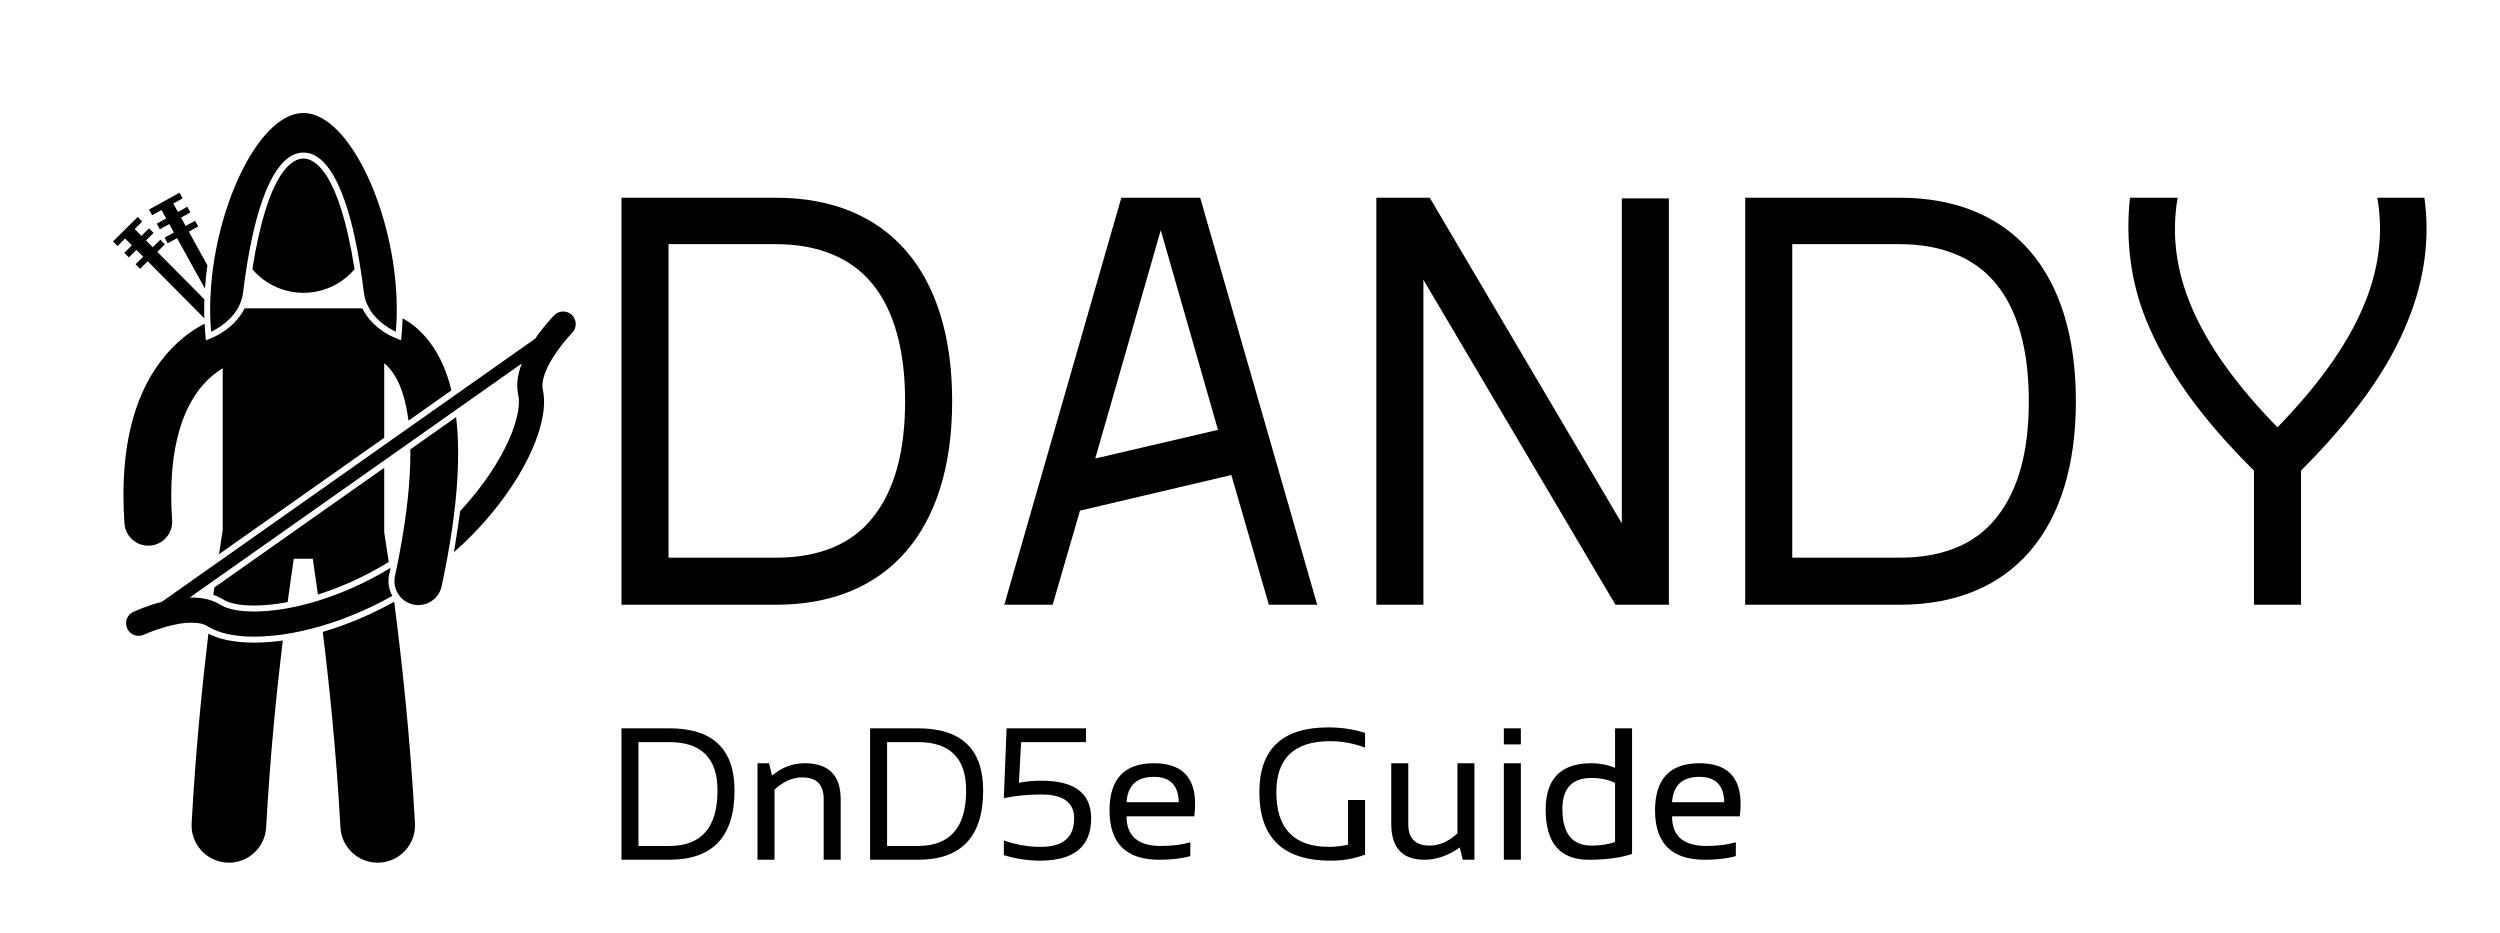
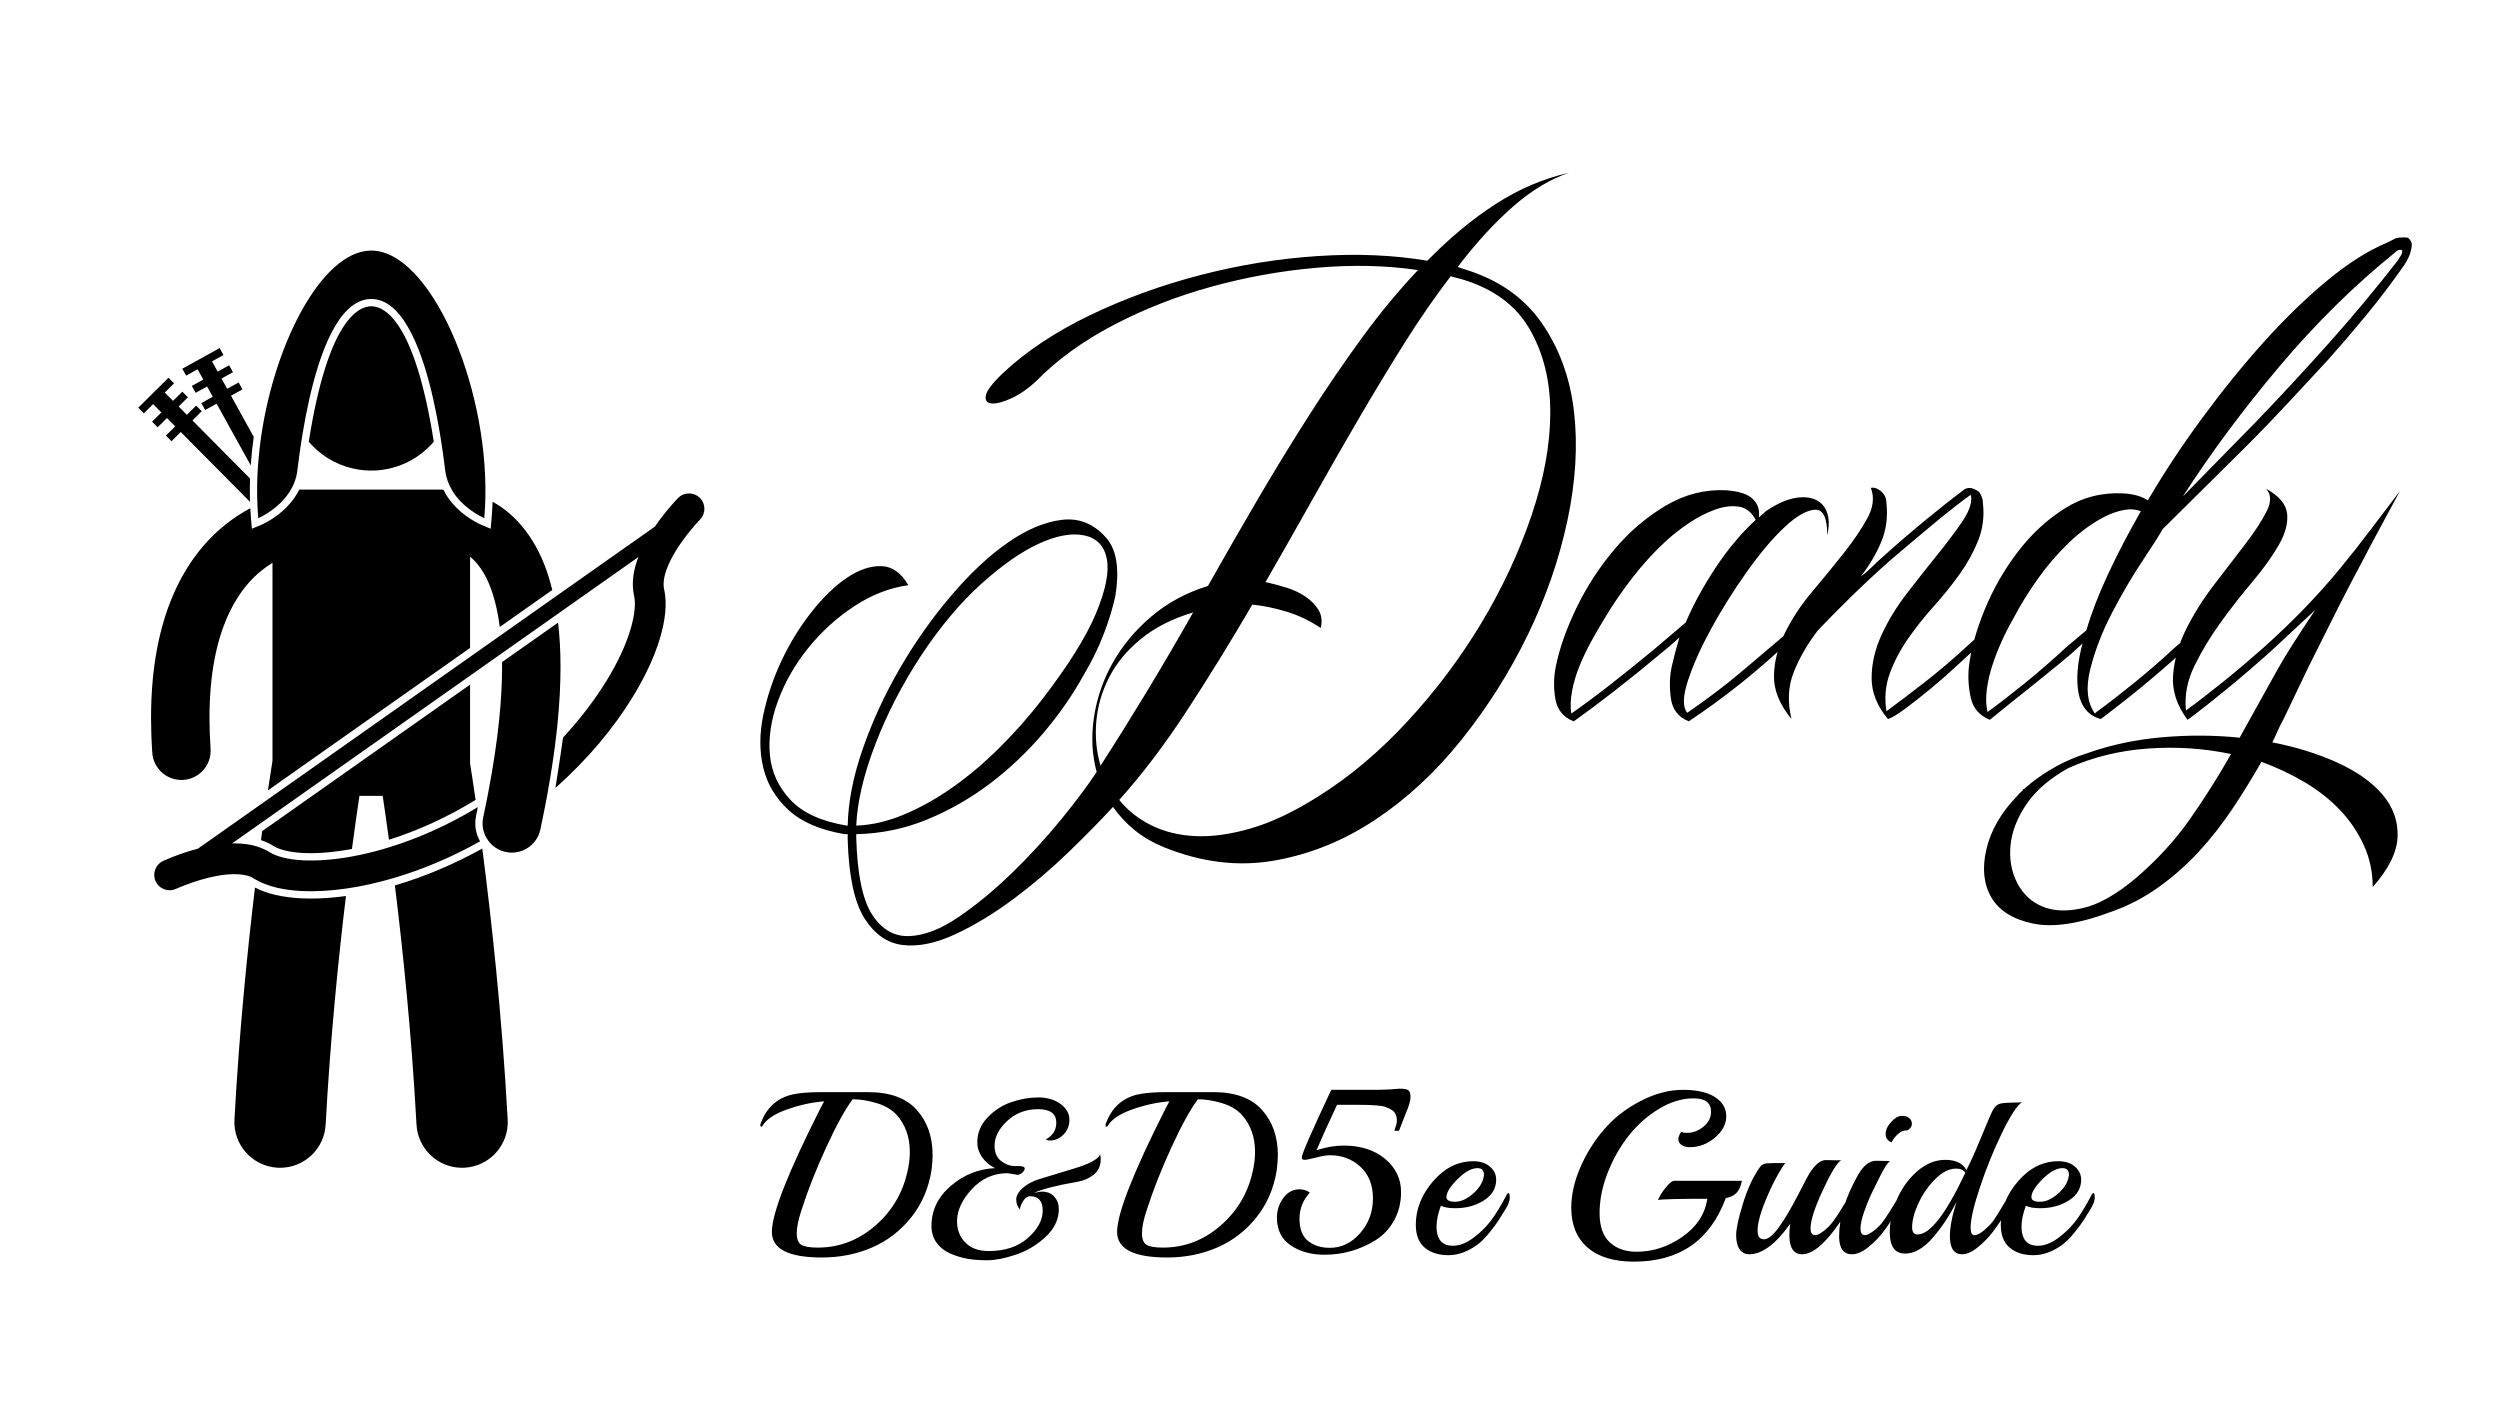
- <svg xmlns="http://www.w3.org/2000/svg" version="1.1" width="3179.641" height="1185.629">
-   <g transform="scale(8.982036) translate(10, 10)">
-     <defs id="SvgjsDefs1734" />
-     <g id="main_text" rel="mainfill" name="main_text" feature="main_text" groupName="main_text" fill="#000" transform="translate(72.59697, -14.41818) scale(4.502526)">
-       <path d="M6.06 7.2 c3.52 0 5.54 2.32 5.54 6.4 c0 4.06 -2.02 6.4 -5.54 6.4 l-4.86 0 l0 -12.8 l4.86 0 z M9.1 17.26 c0.68 -0.84 1.02 -2.06 1.02 -3.66 s-0.34 -2.84 -1.02 -3.68 c-0.66 -0.82 -1.7 -1.26 -3.04 -1.26 l-3.38 0 l0 9.86 l3.38 0 c1.34 0 2.38 -0.42 3.04 -1.26 z M14.76 20 l-1.52 0 l3.68 -12.8 l2.48 0 l3.68 12.8 l-1.52 0 l-1.18 -4.08 l-4.76 1.12 z M18.16 8.22 l-2.06 7.18 l3.86 -0.9 z M34.14 20 l-1.68 0 l-6.04 -10.22 l0 10.22 l-1.48 0 l0 -12.8 l1.68 0 l6.04 10.24 l0 -10.22 l1.48 0 l0 12.78 z M41.4 7.2 c3.52 0 5.54 2.32 5.54 6.4 c0 4.06 -2.02 6.4 -5.54 6.4 l-4.86 0 l0 -12.8 l4.86 0 z M44.44 17.26 c0.68 -0.84 1.02 -2.06 1.02 -3.66 s-0.34 -2.84 -1.02 -3.68 c-0.66 -0.82 -1.7 -1.26 -3.04 -1.26 l-3.38 0 l0 9.86 l3.38 0 c1.34 0 2.38 -0.42 3.04 -1.26 z M57.9 7.2 c0.18 1.26 0 2.58 -0.5 3.82 c-0.6 1.54 -1.72 3.1 -3.38 4.76 l0 4.22 l-1.48 0 l0 -4.22 c-1.68 -1.66 -2.78 -3.22 -3.4 -4.76 c-0.48 -1.2 -0.64 -2.48 -0.5 -3.82 l1.5 0 c-0.4 2.32 0.6 4.62 3.14 7.22 c2.52 -2.6 3.54 -4.9 3.14 -7.22 l1.48 0 z" />
-     </g>
-     <g id="slogan_text" rel="mainfill" name="slogan_text" feature="slogan_text" groupName="slogan_text" fill="#000" transform="translate(75.78737, 79.77665) scale(1.332748)">
-       <path d="M6.738 22.52 q5.127 0 5.127 -5.898 q0 -5.137 -5.127 -5.137 l-3.272 0 l0 11.035 l3.272 0 z M1.66 23.984 l0 -13.965 l5.078 0 q6.934 0 6.934 6.602 q0 7.363 -6.934 7.363 l-5.078 0 z M16.113 23.984 l0 -10.254 l1.221 0 l0.322 1.309 q1.572 -1.309 3.457 -1.309 q3.838 0 3.838 3.818 l0 6.436 l-1.807 0 l0 -6.465 q0 -2.285 -2.275 -2.285 q-1.553 0 -2.949 1.299 l0 7.451 l-1.807 0 z M33.154 22.52 q5.127 0 5.127 -5.898 q0 -5.137 -5.127 -5.137 l-3.272 0 l0 11.035 l3.272 0 z M28.076 23.984 l0 -13.965 l5.078 0 q6.934 0 6.934 6.602 q0 7.363 -6.934 7.363 l-5.078 0 z M42.578 10.019 l8.438 0 l0 1.465 l-6.894 0 l-0.234 4.316 q1.143 -0.215 2.402 -0.215 q5.273 0 5.273 4.004 q0 4.492 -5.469 4.492 q-1.855 0 -3.809 -0.586 l0 -1.562 q1.953 0.684 3.906 0.684 q3.564 0 3.564 -3.027 q0 -2.539 -3.467 -2.539 q-2.197 0 -4.004 0.391 z M58.232 13.73 q4.375 0 4.375 4.326 q0 0.615 -0.088 1.318 l-7.197 0 q0 3.145 3.672 3.145 q1.748 0 3.105 -0.391 l0 1.465 q-1.357 0.391 -3.301 0.391 q-5.283 0 -5.283 -5.244 q0 -5.01 4.717 -5.01 z M55.322 17.871 l5.547 0 q-0.059 -2.695 -2.637 -2.695 q-2.734 0 -2.91 2.695 z  M80.664 23.437 q-1.689 0.645 -3.643 0.645 q-7.588 0 -7.588 -7.275 q0 -6.885 7.324 -6.885 q2.1 0 3.906 0.586 l0 1.562 q-1.807 -0.684 -3.711 -0.684 q-5.713 0 -5.713 5.42 q0 5.811 5.625 5.811 q0.898 0 1.992 -0.234 l0 -4.746 l1.807 0 l0 5.801 z M92.285 13.73 l0 10.254 l-1.24 0 l-0.312 -1.309 q-1.865 1.309 -3.75 1.309 q-3.535 0 -3.535 -3.818 l0 -6.436 l1.807 0 l0 6.465 q0 2.285 2.266 2.285 q1.553 0 2.959 -1.299 l0 -7.451 l1.807 0 z M97.217 13.73 l0 10.254 l-1.807 0 l0 -10.254 l1.807 0 z M97.217 10.019 l0 1.709 l-1.807 0 l0 -1.709 l1.807 0 z M107.227 15.82 q-1.094 -0.527 -2.5 -0.527 q-3.096 0 -3.096 3.291 q0 3.896 3.096 3.896 q1.406 0 2.5 -0.381 l0 -6.279 z M109.033 23.369 q-1.865 0.615 -4.6 0.615 q-4.58 0 -4.58 -5.332 q0 -4.922 4.863 -4.922 q1.328 0 2.51 0.488 l0 -4.199 l1.807 0 l0 13.35 z M116.191 13.73 q4.375 0 4.375 4.326 q0 0.615 -0.088 1.318 l-7.197 0 q0 3.145 3.672 3.145 q1.748 0 3.105 -0.391 l0 1.465 q-1.357 0.391 -3.301 0.391 q-5.283 0 -5.283 -5.244 q0 -5.01 4.717 -5.01 z M113.281 17.871 l5.547 0 q-0.059 -2.695 -2.637 -2.695 q-2.734 0 -2.91 2.695 z" />
-     </g>
-     <g id="SvgjsG1737" rel="mainfill" name="symbol" feature="symbol" fill="#000" transform="translate(6, 6) scale(0.4227871)">
+ <svg xmlns="http://www.w3.org/2000/svg" version="1.1" width="3222.766" height="1820.505">
+   <g transform="scale(11.1383) translate(10, 10)">
+     <defs id="SvgjsDefs8431" />
+     <g id="SvgjsG8432" featureKey="qbYkyi" fill="#000" transform="matrix(1,0,0,1,0,0)" />
+     <g id="SvgjsG8433" featureKey="PY3I9z" fill="#000" transform="matrix(0.4227871,0,0,0.4227871,6,19)">
      <g>
        <path d="M25.391,39.735l3.136-1.734l-1.048-1.896l-3.137,1.733l-1.553-2.808l3.137-1.734l-1.047-1.895l-3.137,1.734l-1.553-2.809   l3.137-1.734l-1.048-1.897l-10.211,5.644l1.048,1.897l3.136-1.734l1.552,2.809l-3.135,1.734l1.047,1.896l3.137-1.733l1.552,2.809   l-3.136,1.732l1.048,1.896l3.136-1.733l9.34,16.896c0.18-2.596,0.458-5.206,0.824-7.811L25.391,39.735z" />
        <path d="M4.068,42.036l2.26,2.277l-2.543,2.523l1.524,1.539l2.544-2.524l2.26,2.278l-2.545,2.522l1.525,1.539l2.545-2.523   l18.95,19.112c-0.068-2.097-0.059-4.228,0.016-6.375L14.834,46.5l2.544-2.523l-1.525-1.538l-2.545,2.522l-2.26-2.277l2.545-2.524   l-1.525-1.538l-2.545,2.523l-2.259-2.277l2.545-2.524l-1.525-1.538L0,43.021l1.525,1.538L4.068,42.036z" />
        <path d="M96.479,76.15l-2.523-1.055c-0.148-0.062-1.437-0.614-3.119-1.711c-2.33-1.52-5.415-4.089-7.275-7.861   c-0.011-0.023-0.022-0.047-0.032-0.07c-0.14-0.007-0.277-0.021-0.419-0.021H44.473c-0.141,0-0.278,0.014-0.417,0.021   c-0.112,0.231-0.229,0.456-0.351,0.677c-0.605,1.107-1.313,2.104-2.069,2.995c-0.701,0.826-1.441,1.561-2.179,2.208   c-0.403,0.353-0.805,0.683-1.199,0.984c-0.524,0.402-1.034,0.757-1.512,1.069c-0.349,0.228-0.678,0.429-0.986,0.61   c-1.177,0.691-2.014,1.051-2.131,1.1l-2.523,1.055l-0.24-2.726c-0.084-0.954-0.146-1.92-0.196-2.891   c-2.24,1.196-4.589,2.688-6.959,4.592c-5.266,4.247-10.447,10.501-14.169,19.181c-3.734,8.681-6.04,19.709-6.038,33.638   c0,3.029,0.107,6.2,0.335,9.52c0.289,4.222,3.805,7.453,7.975,7.453c0.183,0,0.368-0.006,0.553-0.019   c4.409-0.303,7.737-4.122,7.434-8.529c-0.204-2.971-0.297-5.775-0.297-8.425c0-12.185,2.007-20.967,4.735-27.314   c3.571-8.204,8.271-12.557,12.508-15.154v54.204c-0.252,1.566-0.686,4.321-1.243,8.086l2.604-1.835l20.264-14.282l32.465-22.88   V83.81c1.221,0.97,2.518,2.406,3.837,4.658c1.731,3.006,3.41,7.648,4.29,14.573l14.375-10.131   c-0.313-1.272-0.646-2.511-1.017-3.682c-3.068-9.818-8.436-16.241-14.009-19.698c-0.441-0.277-0.88-0.53-1.317-0.771   c-0.051,1.575-0.142,3.132-0.276,4.666L96.479,76.15z" />
        <path d="M44.576,177.323c-5.231-0.289-9.289-1.234-12.62-2.946c-2.089,17.41-4.323,39.667-5.62,63.528   c-0.374,6.894,4.912,12.785,11.806,13.159c0.231,0.013,0.461,0.018,0.689,0.018c6.592,0.001,12.108-5.159,12.47-11.822   c1.271-23.463,3.495-45.469,5.559-62.569c-3.296,0.449-6.521,0.695-9.63,0.695C46.324,177.387,45.438,177.364,44.576,177.323z" />
        <path d="M76.17,239.259c0.361,6.662,5.877,11.824,12.471,11.824c0.228,0,0.458-0.006,0.688-0.019   c6.893-0.374,12.177-6.265,11.806-13.159c-1.582-29.077-4.555-55.774-6.96-74.216c-7.812,4.349-15.936,7.76-23.92,10.096   C72.414,191.26,74.826,214.441,76.17,239.259z" />
        <path d="M90.836,118.818l-12.69,8.943l-11.763,8.29l-4.611,3.25l-14.162,9.98l-13.683,9.644c-0.109,0.803-0.219,1.622-0.331,2.465   c1.255,0.428,2.431,0.968,3.521,1.651c1.152,0.759,3.928,1.684,8.077,1.875c0.688,0.034,1.392,0.053,2.118,0.053   c3.366,0,7.209-0.412,11.184-1.154c0.745-5.579,1.42-10.263,1.949-13.805c0.038-0.25,0.074-0.49,0.11-0.729h6.362   c0.467,3.098,1.056,7.147,1.716,11.994c8.07-2.535,16.17-6.256,23.714-10.903c-0.657-4.54-1.186-7.947-1.511-9.989V118.818z" />
        <path d="M59.635,133.207l-20.177,14.22l-4.354,3.069L16.325,163.73c-5.357,1.398-9.334,3.307-9.51,3.35   c-2.11,0.977-3.027,3.481-2.048,5.593c0.107,0.233,0.236,0.454,0.38,0.658c1.149,1.631,3.335,2.261,5.21,1.391l0.002-0.001   c0,0,0.189-0.088,0.623-0.273c1.517-0.651,5.625-2.276,9.957-3.144c4.356-0.944,8.764-0.77,10.603,0.545   c0.218,0.136,0.45,0.254,0.674,0.381c3.415,1.93,7.604,2.829,12.456,3.097c3.753,0.18,7.947-0.051,12.439-0.704   c4.078-0.593,8.41-1.554,12.892-2.876c7.579-2.236,15.584-5.545,23.566-10.023c-1.101-1.942-1.559-4.251-1.159-6.597   c0.024-0.14,0.038-0.28,0.068-0.421c0.096-0.448,0.193-0.915,0.289-1.393c0.065-0.318,0.129-0.641,0.194-0.97   c-0.102,0.062-0.203,0.124-0.305,0.186c-8.005,4.846-16.149,8.395-23.752,10.755c-2.893,0.898-5.71,1.633-8.407,2.194   c-0.77,0.161-1.53,0.306-2.28,0.44c-4.937,0.882-9.414,1.189-13.115,0.995c-4.263-0.196-7.476-1.144-9.05-2.178   c-0.882-0.553-1.795-0.98-2.723-1.324c-2.281-0.845-4.661-1.129-6.961-1.136c-0.231,0.002-0.461,0.008-0.692,0.016l8.62-6.075   l9.862-6.95l17.252-12.159l7.572-5.337l4.273-3.012l17.58-12.389l8.689-6.124l15.107-10.647l22.307-15.721   c-0.085,0.223-0.186,0.436-0.268,0.661c-1.076,3.049-1.714,6.432-0.938,9.944c0.445,1.832,0.256,5.177-0.992,9.256   c-2.427,8.209-8.768,19.14-18.455,29.569c-0.142,1.002-0.316,2.219-0.515,3.579c-0.429,2.933-0.977,6.547-1.578,10.22   c9.02-7.969,16.138-16.677,21.205-24.961c3.426-5.61,5.92-11.024,7.412-15.983c1.47-4.967,2.027-9.469,1.14-13.535   c-0.302-1.264-0.112-3.126,0.657-5.262c1.121-3.191,3.438-6.756,5.477-9.392c1.019-1.323,1.962-2.427,2.642-3.19   c0.339-0.381,0.613-0.676,0.797-0.871c0.18-0.195,0.254-0.269,0.254-0.269c1.631-1.659,1.606-4.325-0.05-5.954   c-1.658-1.631-4.323-1.607-5.954,0.051c-0.104,0.109-3.225,3.273-6.339,7.816l-27.611,19.46l-14.612,10.298l-8.375,5.903   L59.635,133.207z" />
        <path d="M113.598,139.063c0.168-1.165,0.325-2.31,0.47-3.438c0.144-1.11,0.276-2.203,0.398-3.278   c0.084-0.741,0.17-1.483,0.244-2.208c0.001-0.011,0.003-0.023,0.004-0.034h0.002c0,0,0-0.001,0-0.001   c0.601-5.895,0.88-11.246,0.88-16.12c-0.001-4.43-0.243-8.448-0.674-12.14l-15.338,10.81c0.005,0.442,0.015,0.875,0.015,1.33   c0,4.263-0.247,9.075-0.8,14.49h0.001c0,0,0,0.001,0,0.001c-0.001,0.005-0.001,0.01-0.002,0.015   c-0.597,5.827-1.556,12.357-2.944,19.638c-0.172,0.9-0.351,1.814-0.537,2.738c-0.188,0.94-0.388,1.9-0.59,2.865   c-0.098,0.467-0.189,0.922-0.291,1.395c-0.427,1.995-0.064,3.97,0.869,5.615c0.33,0.583,0.726,1.128,1.191,1.612   c1.067,1.11,2.466,1.925,4.085,2.272c0.564,0.121,1.129,0.18,1.684,0.18c3.692,0,7.012-2.569,7.818-6.324   c0.469-2.188,0.896-4.309,1.3-6.392c0.2-1.031,0.391-2.049,0.576-3.055C112.591,145.566,113.138,142.243,113.598,139.063z" />
        <path d="M58.691,59.643c8.469,1.971,16.93-1.127,22.214-7.312c-5.229-33.258-13.582-37.083-17.113-37.083   c-3.531,0-11.884,3.825-17.113,37.083C49.691,55.869,53.819,58.509,58.691,59.643z" />
        <path d="M32.621,69.551c0.019,0.45,0.042,0.9,0.068,1.348c0.046,0.788,0.1,1.572,0.168,2.352c0,0,0.571-0.241,1.442-0.727   c0.781-0.436,1.805-1.08,2.892-1.928c0.026-0.021,0.053-0.042,0.079-0.063c0.254-0.2,0.507-0.409,0.765-0.631   c0.875-0.757,1.755-1.639,2.553-2.669c0.149-0.193,0.286-0.403,0.429-0.605c0.132-0.188,0.27-0.366,0.396-0.562   c1.05-1.638,1.855-3.57,2.133-5.814c0.26-2.095,0.722-5.771,1.453-10.164c1.879-11.293,5.564-27.358,12.32-33.893   c1.905-1.843,4.049-2.944,6.472-2.944c2.423,0,4.567,1.101,6.472,2.944c6.759,6.538,10.445,22.617,12.323,33.911   c0.729,4.384,1.19,8.053,1.449,10.145c0.249,2.008,0.932,3.753,1.823,5.274c0.105,0.179,0.201,0.368,0.312,0.541   c1.222,1.904,2.772,3.398,4.221,4.528c2.3,1.796,4.334,2.656,4.334,2.656c0.159-1.805,0.253-3.636,0.295-5.481   C95.725,36.221,79.76,0,63.791,0C50.126,0,36.463,26.526,33.247,53.949c-0.318,2.715-0.535,5.439-0.639,8.147   c-0.029,0.758-0.048,1.515-0.059,2.27C32.524,66.107,32.547,67.837,32.621,69.551z" />
      </g>
    </g>
+     <g id="SvgjsG8434" featureKey="CS4eRP" fill="#000" transform="matrix(4.502526,0,0,4.502526,79.82354,-16.56489)">
+       <path d="M20.38 5.9 q-0.72 0.24 -1.44 0.87 t-1.42 1.55 l0.18 0.06 q1.3 0.4 1.98 1.38 t0.83 2.28 t-0.17 2.8 t-1.02 2.94 t-1.7 2.69 t-2.22 2.06 t-2.6 1.05 t-2.82 -0.34 q-0.44 -0.18 -0.76 -0.44 t-0.56 -0.6 q-0.46 0.5 -1.13 1.15 t-1.42 1.21 t-1.5 0.91 t-1.35 0.28 t-0.99 -0.69 t-0.43 -2.02 l0 -0.14 l-0.08 0 q-0.94 -0.16 -1.44 -0.62 t-0.65 -1.09 t0 -1.35 t0.47 -1.4 t0.77 -1.25 t0.91 -0.88 t0.88 -0.3 t0.7 0.49 q-0.72 0.1 -1.39 0.54 t-1.18 1.07 t-0.78 1.36 t-0.21 1.39 t0.53 1.16 t1.45 0.66 l0.02 0 q0.02 -0.92 0.39 -1.98 t0.95 -2.06 t1.31 -1.86 t1.46 -1.37 t1.4 -0.59 t1.15 0.48 q0.2 0.24 0.25 0.62 t-0.03 0.86 q-0.1 0.46 -0.3 0.98 t-0.52 1.06 q-0.42 0.76 -1.03 1.48 t-1.36 1.29 t-1.62 0.93 t-1.83 0.38 l0 0.1 q0.04 1.4 0.41 1.97 t0.95 0.55 t1.27 -0.49 t1.37 -1.13 t1.26 -1.37 t0.92 -1.23 q-0.18 -0.66 -0.07 -1.4 t0.48 -1.4 t0.99 -1.19 t1.46 -0.79 q0.62 -1.1 1.27 -2.21 t1.32 -2.16 t1.37 -2.01 t1.44 -1.74 q-1.22 -0.18 -2.6 -0.06 t-2.72 0.49 t-2.52 0.99 t-1.98 1.44 q-0.3 0.28 -0.62 0.43 t-0.51 0.14 t-0.16 -0.2 t0.45 -0.59 q0.9 -0.84 2.23 -1.48 t2.83 -1.03 t3.02 -0.49 t2.82 0.12 q0.86 -0.88 1.76 -1.46 t1.88 -0.8 z M8.82 22.02 q0.32 0.4 0.82 0.65 t1.14 0.28 t1.43 -0.2 t1.71 -0.81 q1.22 -0.76 2.31 -1.94 t1.9 -2.53 t1.29 -2.77 t0.48 -2.64 t-0.53 -2.14 t-1.73 -1.28 l-0.3 -0.08 q-0.6 0.78 -1.19 1.72 t-1.18 1.95 t-1.19 2.08 t-1.2 2.11 q0.28 0.06 0.56 0.15 t0.49 0.24 t0.32 0.34 t0.05 0.45 q-0.42 -0.28 -0.88 -0.42 t-0.88 -0.18 q-0.84 1.44 -1.69 2.74 t-1.73 2.28 z M2.06 22.68 q0.6 -0.02 1.24 -0.29 t1.26 -0.71 t1.2 -1.02 t1.06 -1.2 q1.02 -1.32 1.4 -2.23 t0.28 -1.41 t-0.58 -0.6 t-1.16 0.21 t-1.49 1.04 t-1.55 1.85 q-0.72 1.1 -1.17 2.27 t-0.49 2.09 z M10.72 17.2 q-0.8 0.24 -1.34 0.68 t-0.82 0.99 t-0.33 1.14 t0.11 1.13 q0.58 -0.9 1.18 -1.89 t1.2 -2.05 z M23.46 20 q-0.4 -0.16 -0.46 -0.59 t0.02 -0.81 q0.04 -0.18 0.09 -0.37 t0.11 -0.39 q-0.1 0.1 -0.22 0.2 l-0.24 0.2 q-0.62 0.52 -1.2 0.97 t-1 0.75 l-0.06 0.04 q-0.4 -0.16 -0.47 -0.58 t0.01 -0.82 q0.14 -0.7 0.53 -1.51 t0.97 -1.5 t1.32 -1.13 t1.56 -0.4 q0.52 0.04 0.7 0.24 q0.18 0.18 0.14 0.46 l0.18 -0.16 q0.38 -0.26 0.7 -0.33 t0.55 0.02 t0.32 0.33 t0.01 0.6 q0 -0.68 -0.32 -0.66 t-0.78 0.45 t-0.97 1.15 t-0.91 1.45 t-0.6 1.34 t-0.02 0.83 q0.76 -0.52 1.4 -1.06 t1.32 -1.12 l-0.1 0.34 q-1.2 1.14 -2.58 2.06 z M22.88 15.36 q-0.46 0.42 -0.87 0.95 t-0.73 1.07 q-0.16 0.26 -0.33 0.57 t-0.3 0.63 t-0.19 0.64 t-0.02 0.58 q0.46 -0.32 1.01 -0.75 t1.13 -0.91 l0.8 -0.68 q0.3 -0.7 0.77 -1.41 t1.03 -1.23 q-0.16 -0.3 -0.44 -0.34 t-0.61 0.08 t-0.66 0.34 t-0.59 0.46 z M30.78 18.18 q-0.14 0.12 -0.44 0.4 t-0.65 0.57 t-0.66 0.52 t-0.45 0.27 q-0.42 -0.5 -0.42 -1.05 t0.25 -1.1 t0.65 -1.07 t0.78 -0.99 t0.64 -0.85 t0.24 -0.64 q0 -0.04 -0.02 -0.06 q-0.44 0.32 -0.98 0.77 t-1.08 0.91 q-0.52 0.46 -1 0.93 t-0.86 0.87 q-0.4 0.52 -0.62 1.07 t-0.06 1.21 q-0.46 -0.56 -0.45 -1.11 t0.28 -1.1 t0.7 -1.06 t0.81 -0.99 t0.61 -0.9 t0.09 -0.78 q0.08 -0.02 0.16 0.02 t0.12 0.08 q0.12 0.12 0.12 0.28 q0.06 0.54 -0.13 1 t-0.53 0.9 q0.16 -0.12 0.29 -0.25 t0.29 -0.27 q0.58 -0.52 1.13 -0.97 t0.95 -0.75 q0.1 -0.06 0.2 -0.03 t0.18 0.09 q0.1 0.14 0.1 0.28 q0.06 0.52 -0.12 0.97 t-0.48 0.87 t-0.66 0.82 t-0.66 0.83 t-0.47 0.89 t-0.09 0.98 q0.44 -0.32 0.99 -0.75 t1.07 -0.91 l0.9 -0.82 q-0.04 0.1 -0.08 0.21 t-0.08 0.21 q-0.1 0.08 -0.28 0.25 t-0.28 0.25 z M36.18 18.18 q-0.26 0.24 -0.55 0.49 t-0.57 0.48 t-0.54 0.43 t-0.44 0.34 l-0.04 0.02 q-0.46 -0.14 -0.56 -0.66 t0.1 -1.28 l-0.22 0.2 q-0.06 0.06 -0.4 0.34 t-0.74 0.6 q-0.46 0.36 -1.02 0.82 q-0.4 -0.16 -0.49 -0.56 t-0.05 -0.8 q0.08 -0.68 0.41 -1.48 t0.85 -1.48 t1.2 -1.11 t1.5 -0.39 q0.4 0.02 0.64 0.18 q0.62 -1.06 1.4 -2.12 t1.59 -1.96 t1.62 -1.57 t1.53 -0.97 l0.24 -0.12 q0.08 -0.02 0.2 -0.02 q0.1 0 0.12 0.02 q0.06 0.06 0.08 0.12 q0.02 0.08 -0.04 0.28 q-0.06 0.18 -0.24 0.42 q-0.44 0.62 -0.91 1.19 t-0.97 1.13 q-0.52 0.56 -1.03 1.11 t-1.05 1.09 l-2.16 2.14 q-0.12 0.22 -0.52 0.82 t-0.78 1.33 t-0.56 1.45 t0.12 1.14 l0.04 -0.04 q0.44 -0.32 0.97 -0.75 t1.07 -0.93 l0.26 -0.22 z M33.22 15.42 q-0.42 0.4 -0.79 0.92 t-0.65 1.06 q-0.14 0.24 -0.28 0.55 t-0.24 0.62 t-0.14 0.62 t0.02 0.57 q0.44 -0.32 0.97 -0.75 t1.07 -0.93 l0.5 -0.42 q0.2 -0.68 0.56 -1.45 t0.84 -1.61 q-0.2 -0.08 -0.45 -0.03 t-0.5 0.18 t-0.49 0.31 t-0.42 0.36 z M41.6 7.96 q-1.56 1.26 -2.96 2.92 t-2.48 3.34 l1.9 -1.94 q0.96 -1 1.87 -2.02 t1.75 -2.1 l0.1 -0.16 q0.02 -0.04 0.02 -0.1 l-0.02 -0.02 l-0.04 0 q-0.04 0 -0.06 0.02 q-0.02 0 -0.08 0.06 z M38.74 19.96 q-0.08 0.14 -0.14 0.28 t-0.14 0.3 q0.92 0.18 1.67 0.52 t1.16 0.82 t0.39 1.08 t-0.64 1.3 q0 -0.58 -0.23 -1.08 t-0.61 -0.9 t-0.9 -0.71 t-1.12 -0.53 q-0.34 0.6 -0.74 1.2 t-0.87 1.11 t-1.03 0.91 t-1.18 0.62 q-1.26 0.48 -2.04 0.32 t-1.08 -0.67 t-0.13 -1.24 t0.79 -1.37 q0.06 -0.08 0.14 -0.14 q0 -0.04 0.04 -0.04 q0.08 -0.08 0.12 -0.1 l0.04 -0.04 q0.3 -0.24 0.66 -0.44 t0.8 -0.34 q0.9 -0.32 1.92 -0.41 t2 0.01 l0.9 -1.62 q0.22 -0.4 0.49 -0.82 t0.55 -0.84 l-1.14 1.06 q-0.58 0.52 -1.13 0.97 t-0.95 0.75 l-0.06 0.04 q-0.42 -0.56 -0.37 -1.16 t0.34 -1.18 t0.72 -1.14 t0.79 -1.03 t0.55 -0.84 t-0.01 -0.59 q0.5 0.28 0.54 0.64 t-0.21 0.8 t-0.68 0.95 t-0.82 1.05 t-0.67 1.11 t-0.22 1.15 q0.44 -0.32 0.96 -0.74 t1.04 -0.88 q0.6 -0.54 1.08 -1.04 t0.89 -1 t0.78 -0.99 t0.75 -0.99 q-0.38 0.7 -0.69 1.28 t-0.58 1.1 t-0.53 1.04 l-0.54 1.08 z M37.4 20.84 q-1.06 -0.22 -2.15 -0.14 t-2.03 0.5 q-0.72 0.4 -1.08 0.93 t-0.41 1.06 t0.17 0.96 t0.65 0.61 t1.04 0.04 t1.35 -0.76 q0.82 -0.7 1.39 -1.51 t1.07 -1.69 z" />
+     </g>
+     <g id="SvgjsG8435" featureKey="lhjtqp" fill="#000" transform="matrix(1.332748,0,0,1.332748,78.5331,103.019)">
+       <path d="M14.46 16.84 q-0.38 2.36 -1.78 4.1 t-3.4 2.6 t-4.34 0.86 q-4.34 0 -4.34 -2.22 q0 -2.4 4.24 -10.78 q0.2 -0.4 0.3 -0.56 q-1.58 0.12 -3.22 0.7 t-2.14 1.44 q-0.02 0.06 -0.1 0.06 t-0.08 -0.11 t0.02 -0.15 q0.76 -2.08 2.78 -2.54 q0.92 -0.2 2.46 -0.2 l4.1 0 q2.84 0 4.22 1.54 t1.38 3.92 q0 0.58 -0.1 1.34 z M12.36 17 q0.22 -0.92 0.22 -1.76 q0 -1.94 -1.14 -3.22 q-0.64 -0.7 -1.75 -1.03 t-2.07 -0.33 q-0.96 1.26 -2.29 4.15 t-2.15 5.45 q-0.42 1.26 -0.42 2.03 t0.4 1.01 t1.42 0.24 q2.78 0 4.96 -1.87 t2.82 -4.67 z M21.94 17.22 l-0.88 -0.14 q-1.82 0 -3.1 1.39 t-1.28 2.79 q0 1.1 0.72 1.84 t2.02 0.74 q2.14 0 3.42 -1.14 t1.28 -2.38 t-1.1 -1.24 q-0.34 0 -0.6 0.42 t-0.28 0.74 q-0.32 -0.38 -0.32 -0.87 t0.55 -0.99 t1.43 -0.78 l3.02 -0.92 q2.02 -0.6 2.28 -1.22 q0.06 0.12 0.06 0.38 q0 0.88 -0.6 1.36 t-1.4 0.62 q-2.86 0.5 -3.8 0.98 q0.44 -0.12 0.68 -0.12 q0.7 0 1.09 0.44 t0.39 1.06 q0 1.36 -1.15 2.43 t-2.6 1.55 t-2.47 0.48 t-1.77 -0.14 t-1.47 -0.46 t-1.16 -0.93 t-0.44 -1.45 q0 -2.04 1.68 -3.48 t3.84 -1.54 q-0.72 -0.36 -1.13 -0.96 t-0.41 -1.28 q0 -1.22 0.88 -2.15 t2.07 -1.34 t2.35 -0.41 t1.93 0.57 t0.77 1.36 t-0.52 1.3 t-1.14 0.51 q-0.26 0 -0.38 -0.1 q0.9 -0.5 0.9 -1.44 q0 -1.18 -1.58 -1.18 t-2.68 1.02 t-1.1 2.16 q0 0.84 0.52 1.28 t1.16 0.48 l0.4 0 q0.54 0 0.54 0.22 q0 0.16 -0.21 0.35 t-0.41 0.19 z M44.44 16.84 q-0.38 2.36 -1.78 4.1 t-3.4 2.6 t-4.34 0.86 q-4.34 0 -4.34 -2.22 q0 -2.4 4.24 -10.78 q0.2 -0.4 0.3 -0.56 q-1.58 0.12 -3.22 0.7 t-2.14 1.44 q-0.02 0.06 -0.1 0.06 t-0.08 -0.11 t0.02 -0.15 q0.76 -2.08 2.78 -2.54 q0.92 -0.2 2.46 -0.2 l4.1 0 q2.84 0 4.22 1.54 t1.38 3.92 q0 0.58 -0.1 1.34 z M42.34 17 q0.22 -0.92 0.22 -1.76 q0 -1.94 -1.14 -3.22 q-0.64 -0.7 -1.75 -1.03 t-2.07 -0.33 q-0.96 1.26 -2.29 4.15 t-2.15 5.45 q-0.42 1.26 -0.42 2.03 t0.4 1.01 t1.42 0.24 q2.78 0 4.96 -1.87 t2.82 -4.67 z M46.62 15.7 q0 -0.42 2.56 -5.86 l3.8 0 q0.54 0 1.32 -0.04 l0.8 -0.06 q0.54 0 0.75 0.12 t0.21 0.61 t-0.44 1.49 l-0.56 1.44 l-0.4 0 l0.1 -0.34 q0.24 -0.62 -0.02 -1.14 q-0.14 -0.34 -0.88 -0.6 q-0.46 -0.18 -2.48 -0.18 l-0.1 0 l-1.6 0 q-1.28 2.74 -1.78 3.94 q1.26 -0.4 2.34 -0.4 q2.24 0 3.62 1.16 t1.38 2.88 q0 1.38 -0.61 2.47 t-1.61 1.71 q-2.04 1.26 -4.42 1.26 q-1.74 0 -2.94 -0.81 t-1.2 -2.41 q0 -0.94 0.55 -1.7 t1.41 -0.76 q0.5 0 0.9 0.28 q-0.9 0.98 -0.9 2.29 t0.74 1.91 t1.9 0.6 q1.52 0 2.63 -1.28 t1.11 -3.01 t-1.08 -2.74 t-2.66 -1.01 q-0.42 0 -1.2 0.2 t-1.01 0.2 t-0.23 -0.22 z M64.56 18.8 q0.12 0 0.12 0.39 t-0.32 0.93 t-0.63 1.02 t-0.83 1.12 t-1.02 1.02 q-1.26 0.92 -2.53 0.92 t-2.05 -0.65 t-0.78 -1.99 q0 -2.04 1.5 -3.78 t3.5 -1.74 q0.9 0 1.44 0.47 t0.54 1.13 q0 1.12 -1.06 1.8 t-2.5 0.68 q-0.84 0 -1.24 -0.22 q-0.38 1.02 -0.38 1.8 q0 1.68 1.42 1.68 q0.84 0 1.73 -0.65 t1.52 -1.46 t1.43 -2.33 q0.08 -0.14 0.14 -0.14 z M62.44 17.22 q0 -0.58 -0.56 -0.58 q-0.78 0 -1.74 0.96 t-0.96 1.56 q0 0.4 0.76 0.4 t1.59 -0.74 t0.91 -1.6 z  M84.84 17.74 q-0.14 0.72 -0.48 1.06 t-0.92 0.44 q-2.04 5.52 -7.98 5.52 q-2.62 0 -4.03 -1.23 t-1.41 -3.45 q0 -1.68 0.78 -3.49 t2.07 -3.31 t3.17 -2.47 t3.68 -0.97 t2.78 0.63 t0.98 1.66 t-0.98 1.86 t-2.18 0.83 q-0.44 0 -0.72 -0.19 t-0.28 -0.49 t0.24 -0.64 q0.22 0.08 0.5 0.08 q0.78 0 1.44 -0.54 t0.66 -1.3 q0 -1.16 -1.51 -1.16 t-3.01 0.91 t-2.62 2.32 t-1.83 3.21 t-0.71 3.52 t0.88 2.54 t2.34 0.82 q2.1 0 3.96 -1.29 t2.18 -3.31 q-3.58 0 -4.3 0.1 q0.1 -0.18 0.25 -0.46 t0.54 -0.74 t0.65 -0.46 l5.86 0 z M92.12 15.94 l0.96 0.02 q0.3 0 0.38 -0.02 q-0.56 0.38 -1.61 2.65 t-1.05 3.27 q0 0.6 0.4 0.6 q0.26 0 0.71 -0.34 t0.77 -0.75 t0.69 -1.01 t0.64 -1.04 t0.31 -0.44 q0.12 0 0.12 0.38 t-0.22 0.72 q-2.48 4.14 -4.14 4.14 q-1.12 0 -1.12 -1.66 q0 -0.52 0.08 -1 q-1.88 2.66 -3.58 2.66 q-0.5 0 -0.81 -0.42 t-0.31 -1.24 t0.58 -2.71 t1.42 -3.11 q0.2 -0.3 0.43 -0.37 t0.87 -0.07 l0.96 0 q-0.5 0.68 -1.08 1.84 q-1.32 2.74 -1.32 4.02 q0 0.76 0.55 0.76 t1.31 -1.06 t1.63 -2.75 t1.01 -1.91 q0.74 -1.16 1.42 -1.16 z M99.22 13.36 l-0.08 0 q-0.4 0 -0.77 0.34 t-0.53 0.7 q-0.52 -0.2 -0.52 -0.72 t0.48 -1.05 t0.92 -0.53 t0.66 0.2 t0.22 0.51 t-0.38 0.55 z M96.5 16 l1 0.02 l0.2 0 q-0.32 0.24 -0.85 1.3 t-0.79 1.6 t-0.59 1.46 t-0.33 1.5 t0.38 0.58 q0.26 0 0.73 -0.35 t0.77 -0.74 t0.67 -0.99 t0.64 -1.04 t0.31 -0.44 q0.12 0 0.12 0.37 t-0.2 0.71 q-0.74 1.24 -1.35 2.07 t-1.39 1.45 t-1.42 0.62 q-1.12 0 -1.12 -1.56 q0 -2.42 1.66 -5.36 q0.7 -1.2 1.56 -1.2 z M109.14 10.92 q-0.66 0.48 -1.73 2.69 t-1.89 4.66 t-0.82 3.55 q0 0.64 0.34 0.64 t0.85 -0.44 t0.73 -0.74 t0.59 -0.91 t0.64 -1.06 t0.31 -0.45 q0.14 0 0.14 0.38 q-0.02 0.7 -1.66 2.92 q-0.54 0.72 -1.3 1.34 t-1.38 0.62 q-1.06 0 -1.06 -1.58 q0 -1.16 0.58 -2.98 q-0.92 1.82 -2.1 3.16 t-2.36 1.34 q-1.34 0 -1.34 -1.84 q0 -1.4 0.61 -2.84 t1.75 -2.45 t2.47 -1.01 t1.83 0.88 q0.56 -1.1 1.15 -2.54 t0.78 -1.87 t0.28 -0.63 t0.23 -0.38 q0.22 -0.28 0.53 -0.35 t1 -0.08 t0.83 -0.03 z M104.24 17.04 q-0.24 -0.36 -0.8 -0.36 q-0.9 0 -1.81 0.91 t-1.46 2.1 t-0.55 2.09 q0 0.62 0.48 0.62 q1.62 0 4.14 -5.36 z M115.36 18.8 q0.12 0 0.12 0.39 t-0.32 0.93 t-0.63 1.02 t-0.83 1.12 t-1.02 1.02 q-1.26 0.92 -2.53 0.92 t-2.05 -0.65 t-0.78 -1.99 q0 -2.04 1.5 -3.78 t3.5 -1.74 q0.9 0 1.44 0.47 t0.54 1.13 q0 1.12 -1.06 1.8 t-2.5 0.68 q-0.84 0 -1.24 -0.22 q-0.38 1.02 -0.38 1.8 q0 1.68 1.42 1.68 q0.84 0 1.73 -0.65 t1.52 -1.46 t1.43 -2.33 q0.08 -0.14 0.14 -0.14 z M113.24 17.22 q0 -0.58 -0.56 -0.58 q-0.78 0 -1.74 0.96 t-0.96 1.56 q0 0.4 0.76 0.4 t1.59 -0.74 t0.91 -1.6 z" />
+     </g>
  </g>
</svg>
